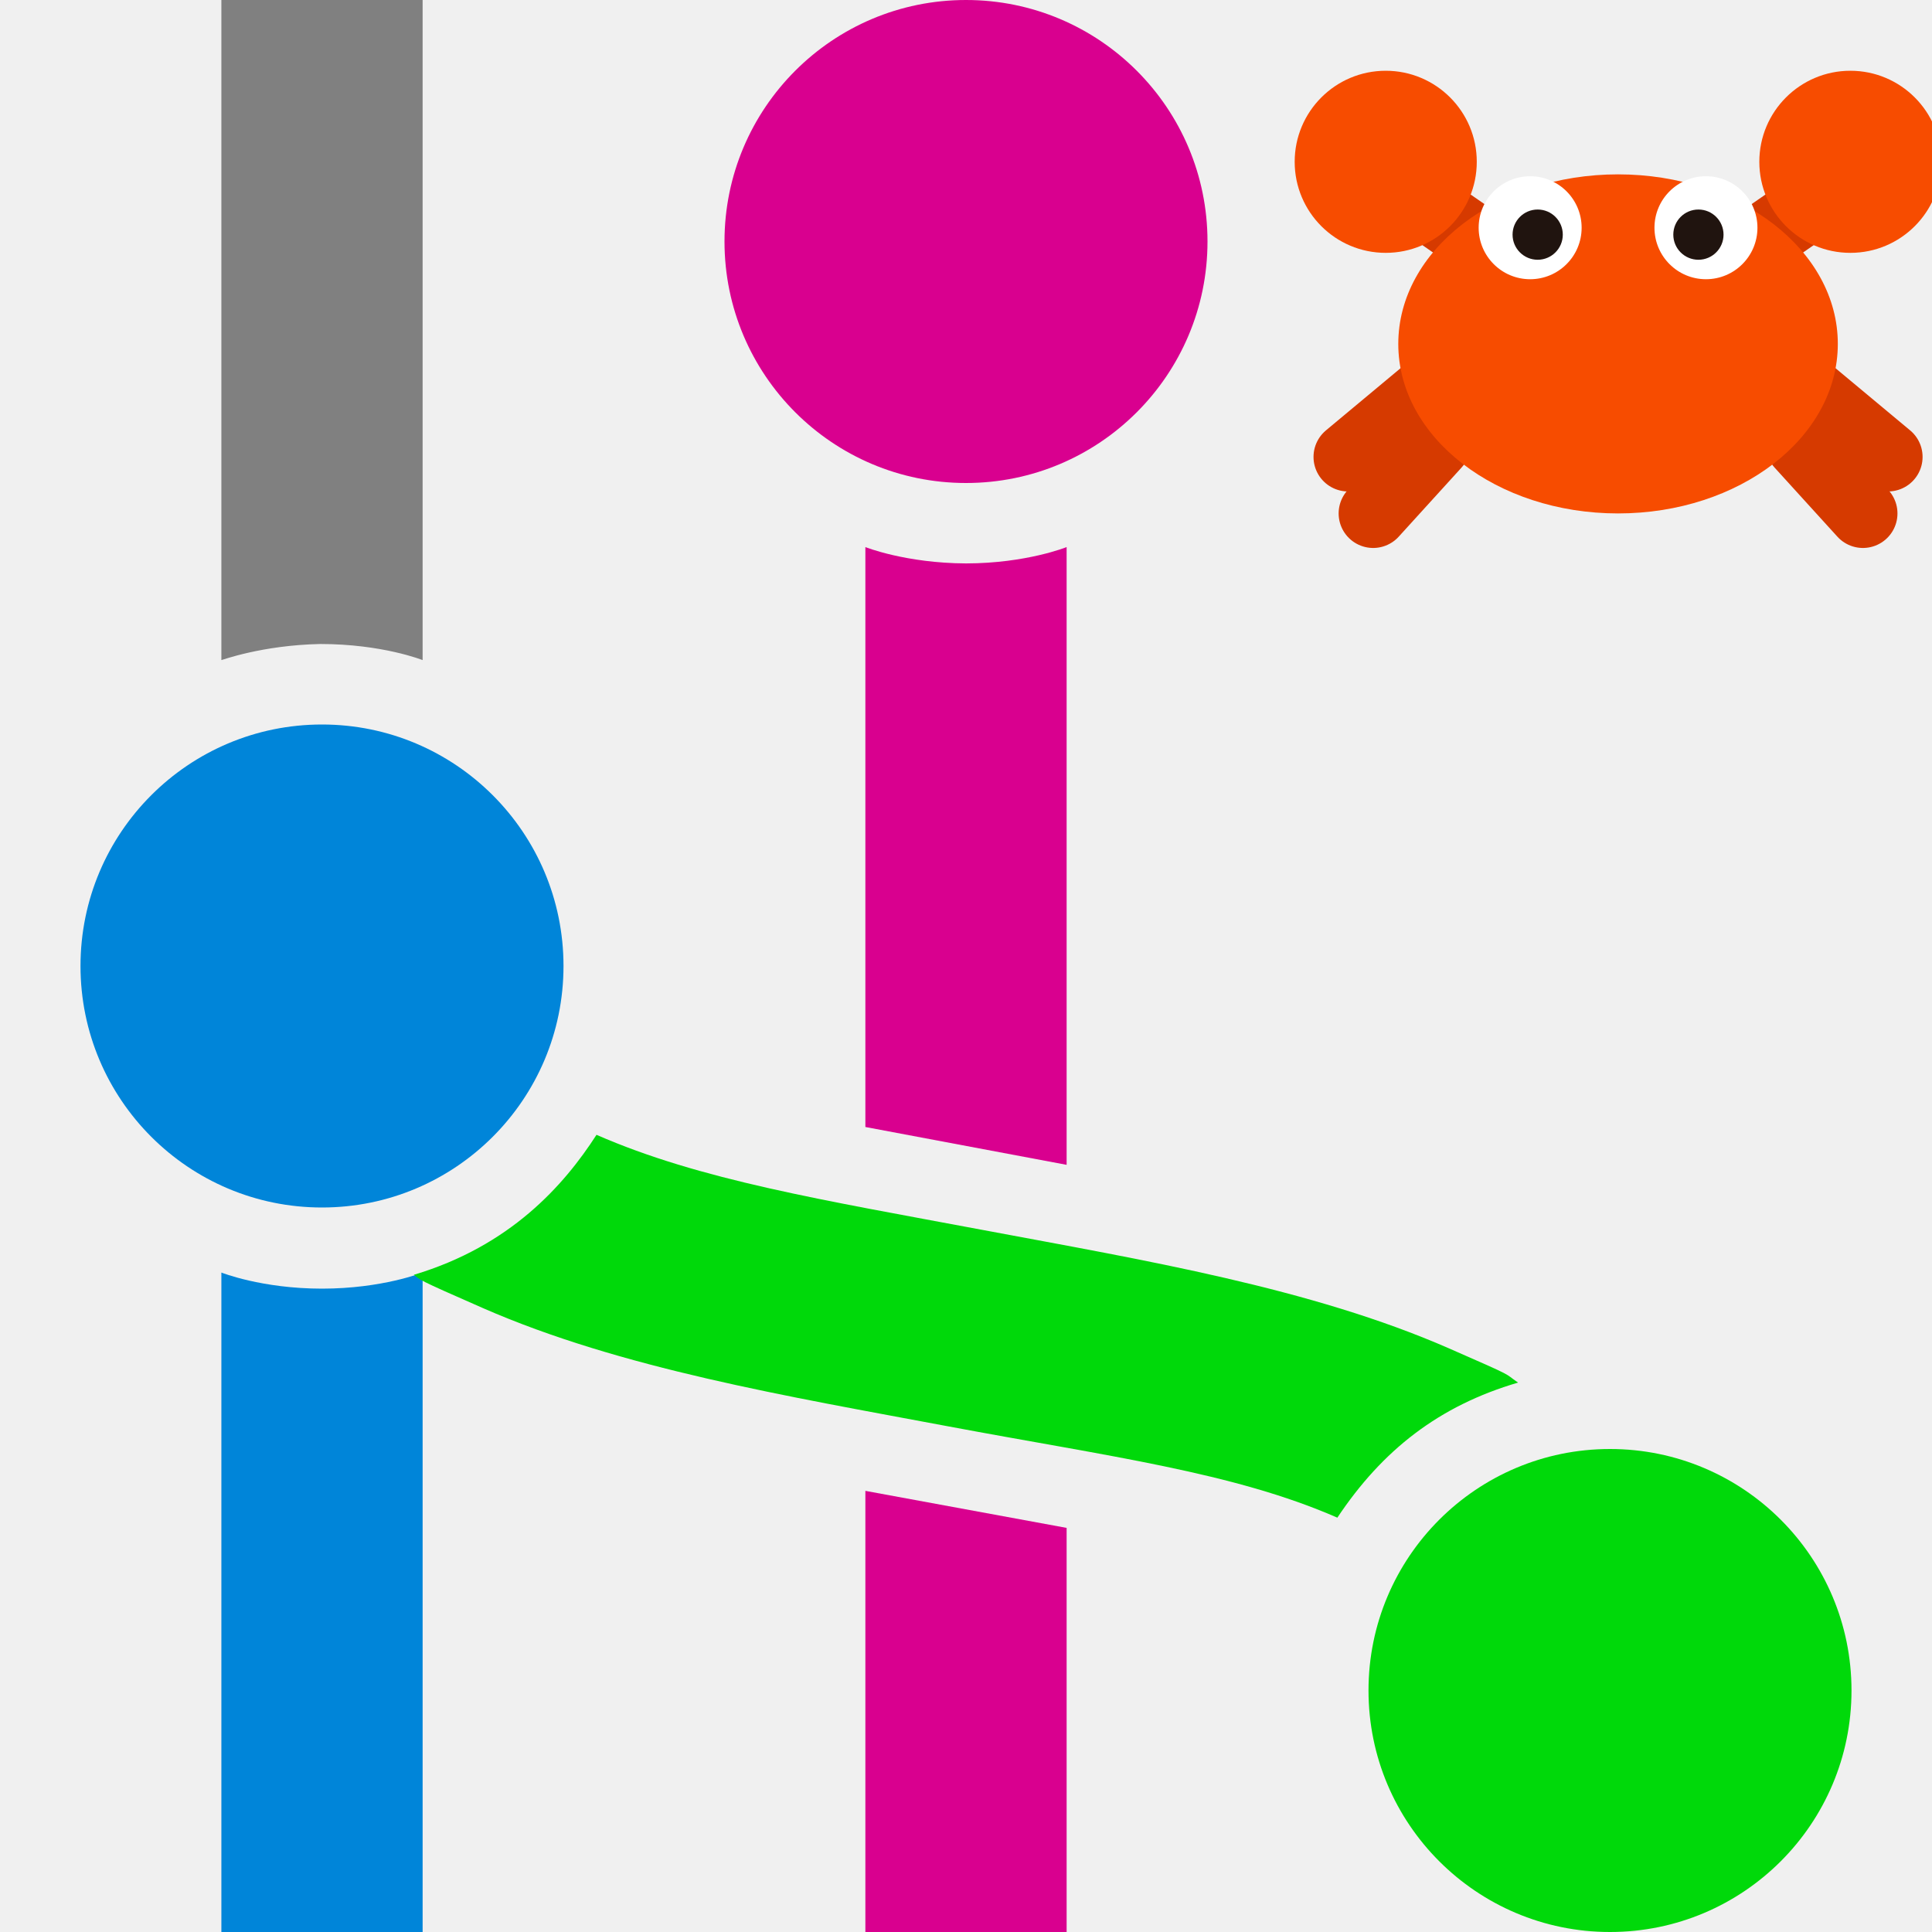
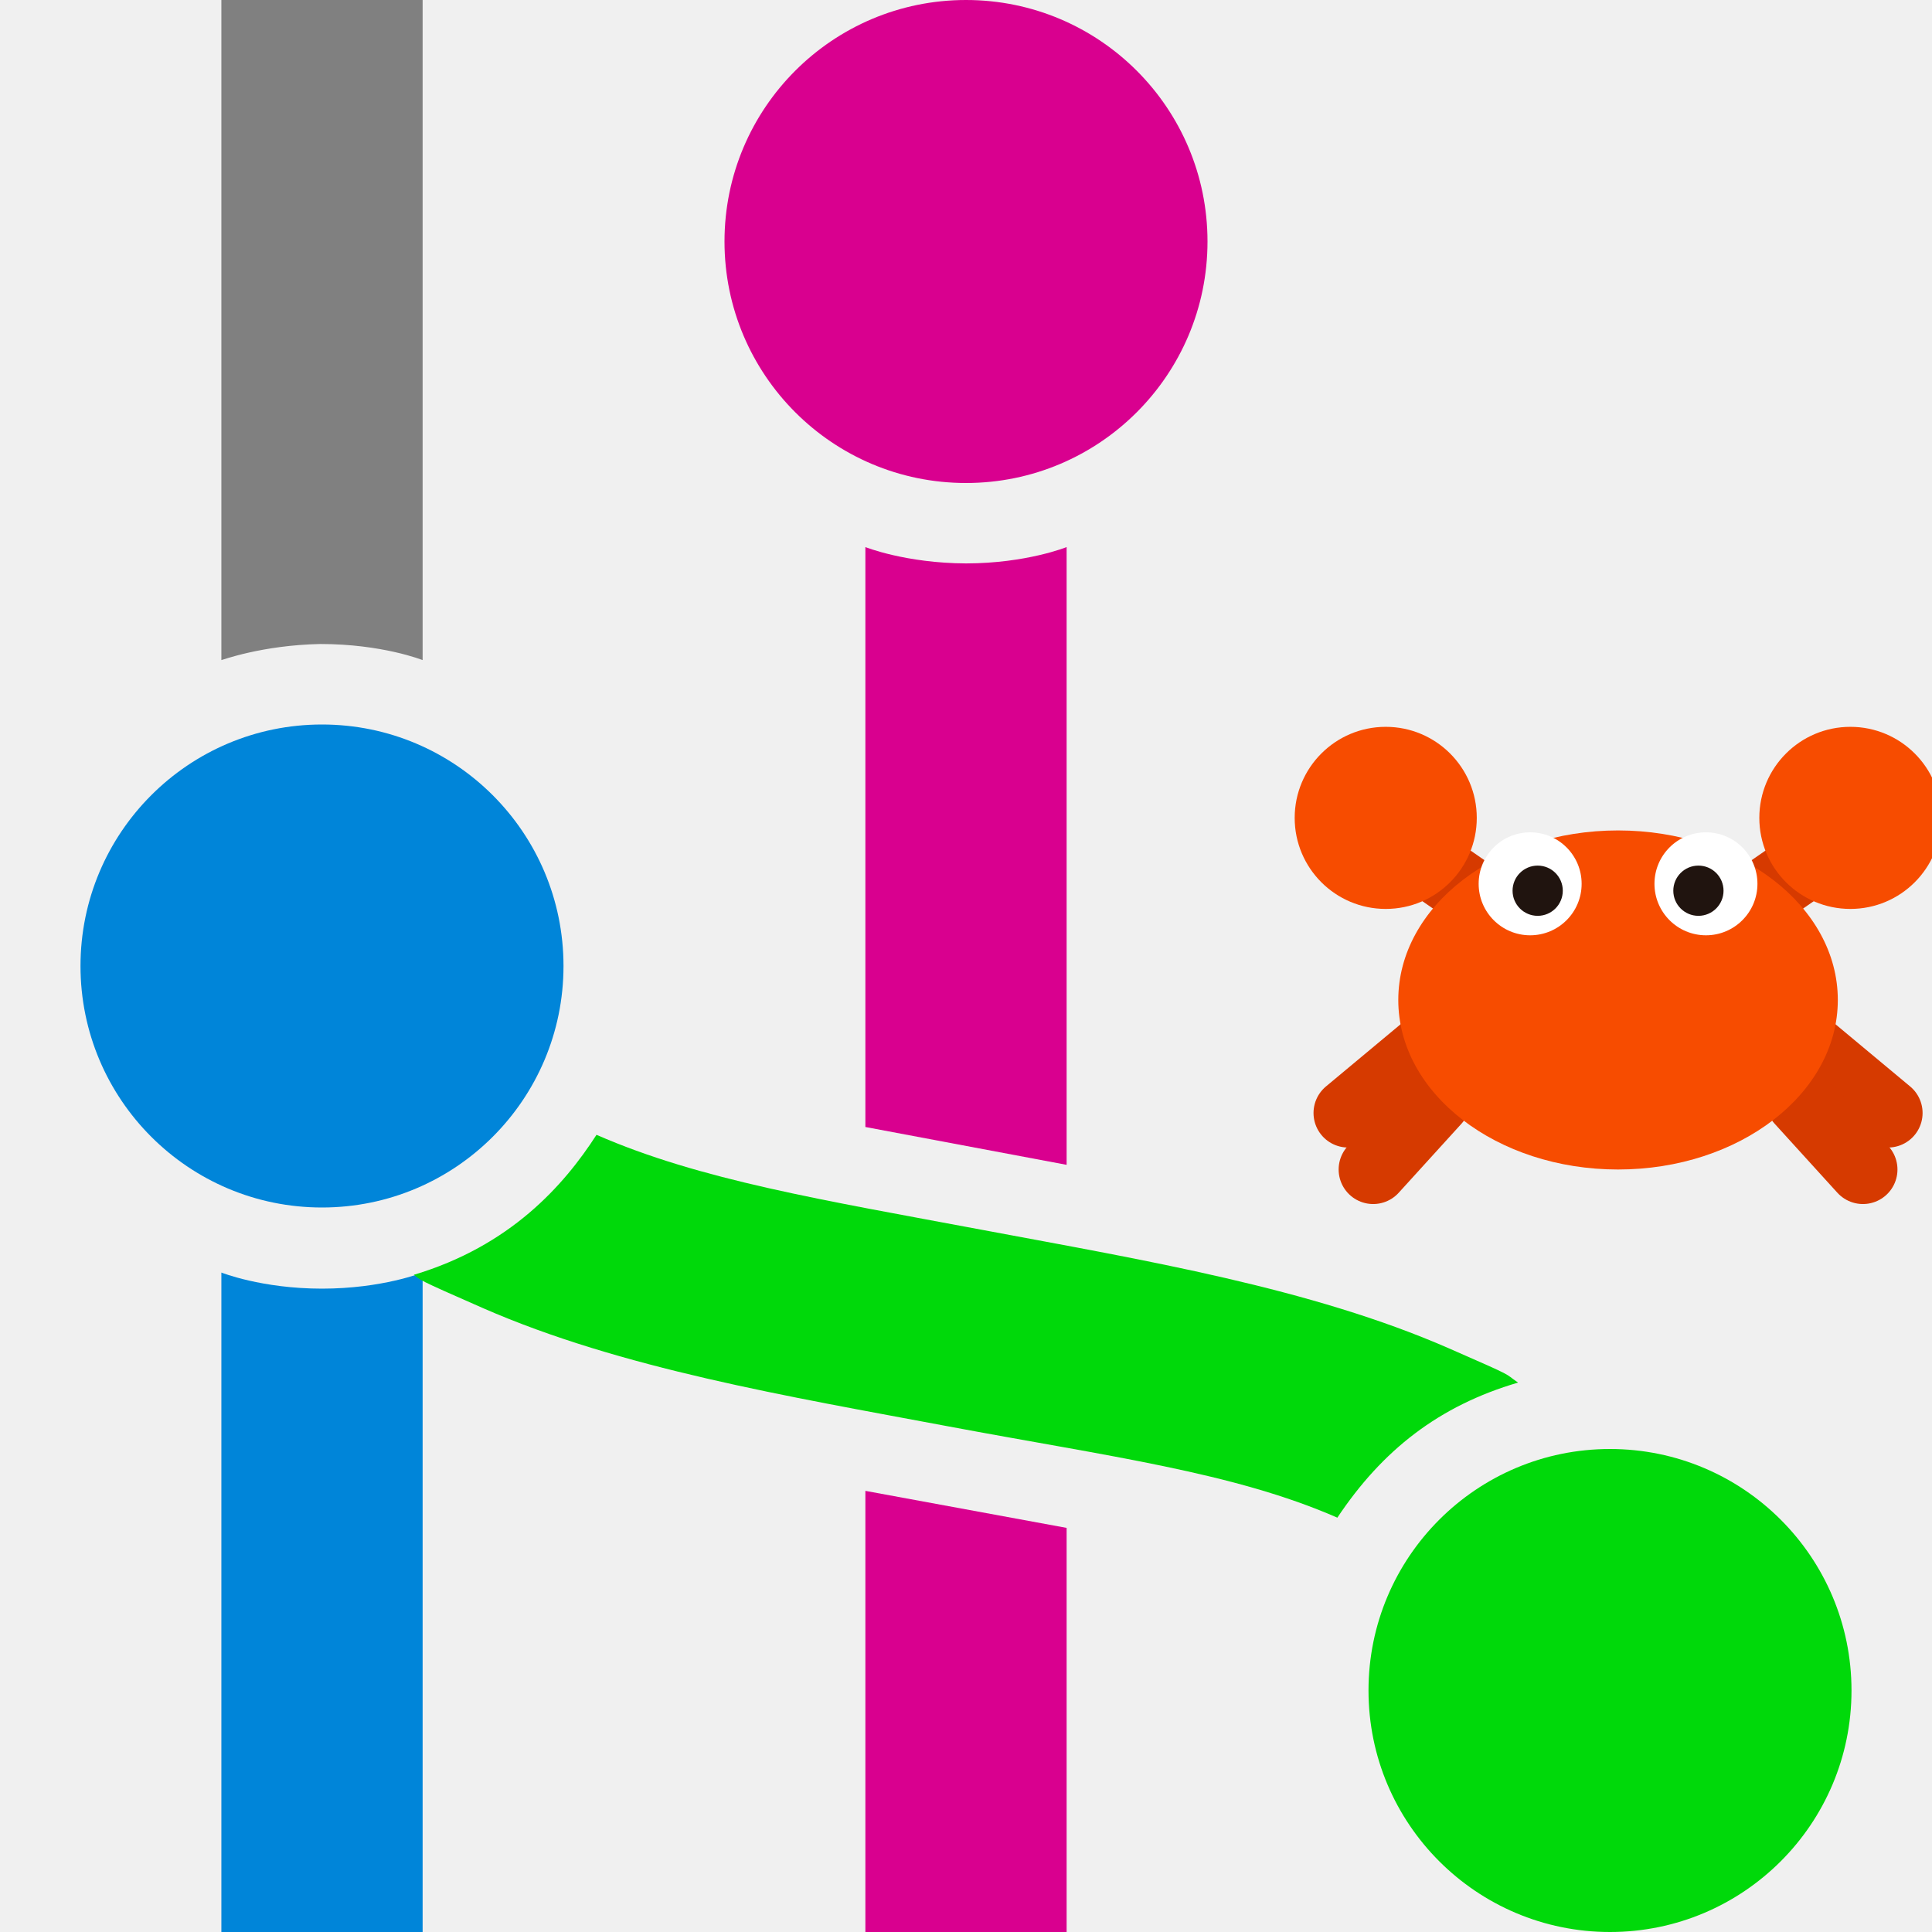
<svg xmlns="http://www.w3.org/2000/svg" width="24" height="24">
  <style>path,circle{fill-opacity:1;fill-rule:nonzero;stroke:none;}</style>
  <path style="fill:#0085d9" d="m 2.75,15.808 c 0,0 0.5,0.2 1.25,0.2 0.75,0 1.25,-0.2 1.25,-0.2 l 0,8.192 -2.5,0 z" />
  <path style="fill:#d9008f" d="m 10.75,6.796 c 0,0 0.5,0.2 1.25,0.203 0.75,-8.355e-4 1.25,-0.203 1.25,-0.203 L 13.25,14.47 10.75,14 z" />
  <path style="fill:#d9008f" d="m 10.75,18.52 2.5,0.46 0,5.02 -2.5,0 z" />
  <path style="fill:#808080" d="m 2.75,0 2.5,0 0,8.2 C 5.25,8.2 4.75,8 3.978,8 3.25,8.015 2.75,8.203 2.75,8.2 z" />
  <path style="fill:#00d90a" d="M 5.141,15.836 C 5.235,15.906 5.143,15.875 6,16.25 c 1.714,0.75 3.781,1.094 5.781,1.469 2,0.375 3.546,0.571 4.832,1.134 0.56,-0.84 1.263,-1.39 2.245,-1.678 C 18.668,17.046 18.857,17.125 18,16.75 c -1.714,-0.75 -3.781,-1.094 -5.781,-1.469 -2,-0.375 -3.523,-0.621 -4.809,-1.184 -0.407,0.632 -1.074,1.382 -2.269,1.739 z" />
  <circle style="fill:#0085d9" cx="4" cy="12" r="3" />
  <circle style="fill:#d9008f" cx="12" cy="3" r="3" />
  <circle style="fill:#00d90a" cx="20" cy="21" r="3" />
-   <g transform="translate(16.2 0.45) scale(0.78)">
+   <g transform="translate(16.2 8.6) scale(0.78)">
    <path style="fill:none;stroke:#d63a00;stroke-width:1.1;stroke-linecap:round" d="M 3.1 3.5 L 1.8 2.6" />
    <path style="fill:none;stroke:#d63a00;stroke-width:1.1;stroke-linecap:round" d="M 6.9 3.5 L 8.2 2.6" />
    <path style="fill:none;stroke:#d63a00;stroke-width:1.1;stroke-linecap:round" d="M 1.9 5.7 L 0.7 6.7" />
    <path style="fill:none;stroke:#d63a00;stroke-width:1.1;stroke-linecap:round" d="M 2.1 6.5 L 1.1 7.6" />
    <path style="fill:none;stroke:#d63a00;stroke-width:1.1;stroke-linecap:round" d="M 8.1 5.7 L 9.3 6.7" />
    <path style="fill:none;stroke:#d63a00;stroke-width:1.1;stroke-linecap:round" d="M 7.9 6.5 L 8.9 7.6" />
    <circle cx="1.3" cy="2" r="1.45" fill="#f74c00" />
    <circle cx="8.7" cy="2" r="1.45" fill="#f74c00" />
    <ellipse cx="5" cy="4.9" rx="3.5" ry="2.7" fill="#f74c00" />
    <circle cx="3.6" cy="3.05" r="0.82" fill="#ffffff" />
    <circle cx="6.4" cy="3.05" r="0.82" fill="#ffffff" />
    <circle cx="3.72" cy="3.16" r="0.4" fill="#20140f" />
    <circle cx="6.28" cy="3.16" r="0.4" fill="#20140f" />
  </g>
</svg>
